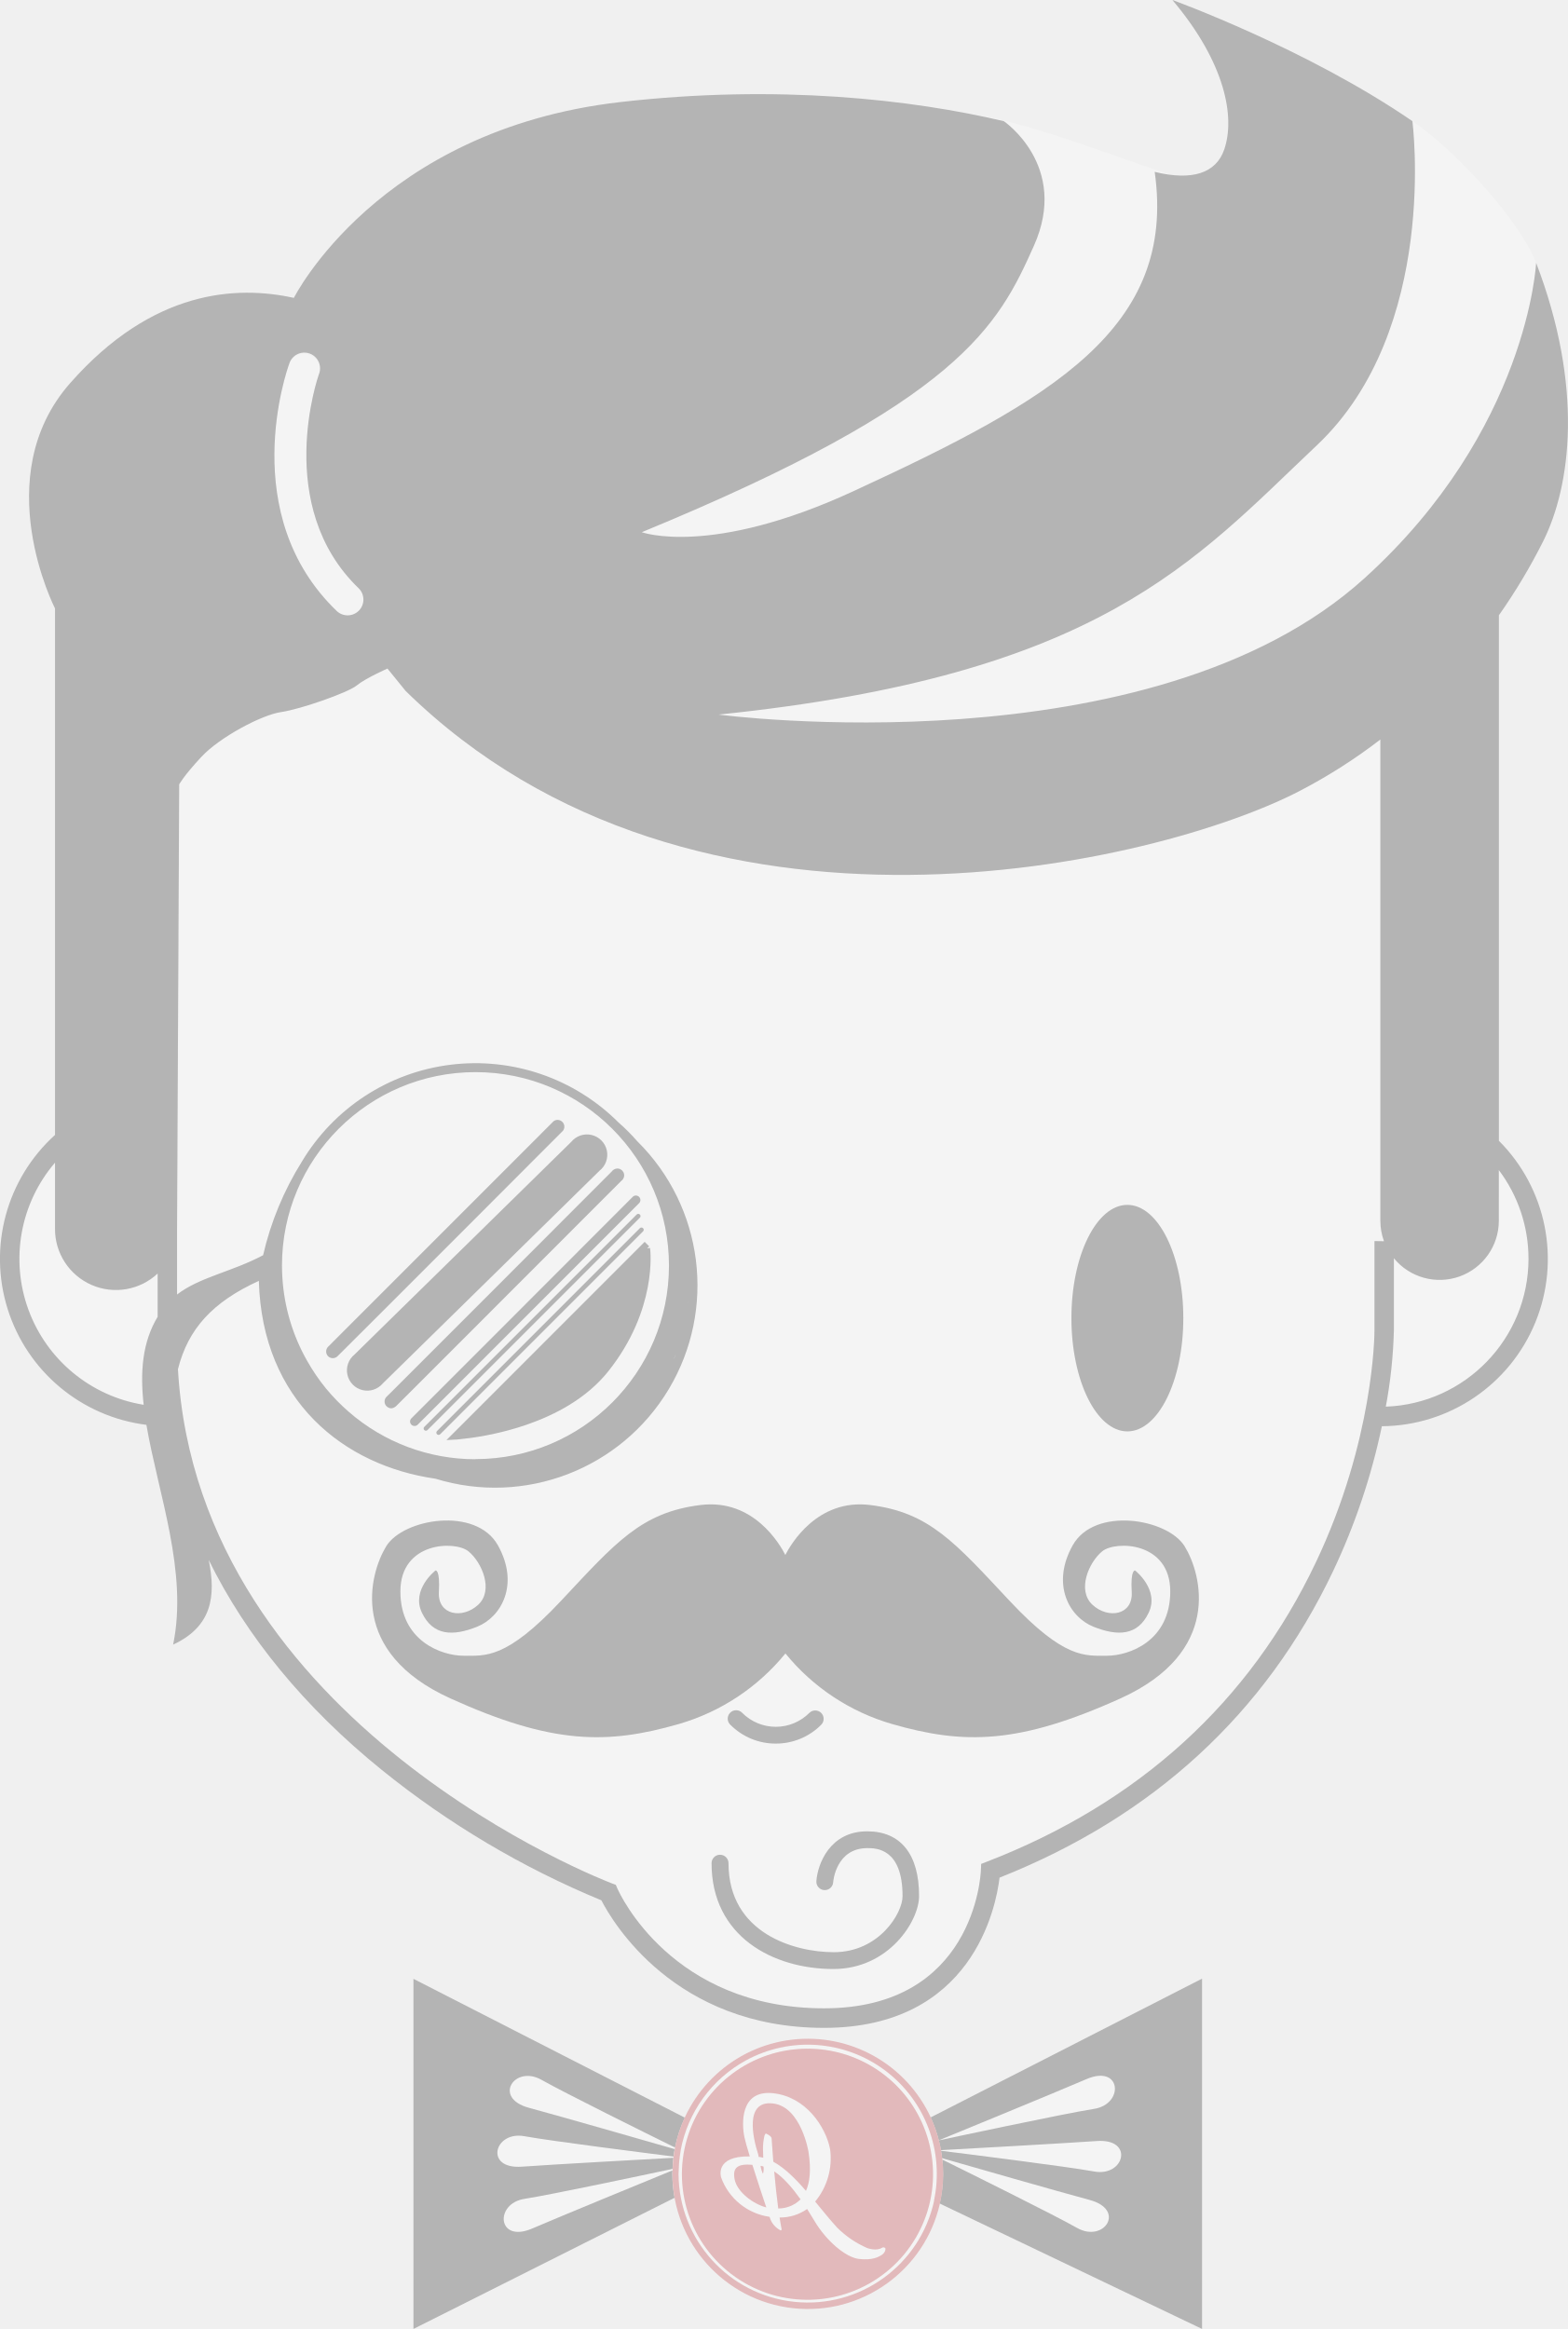
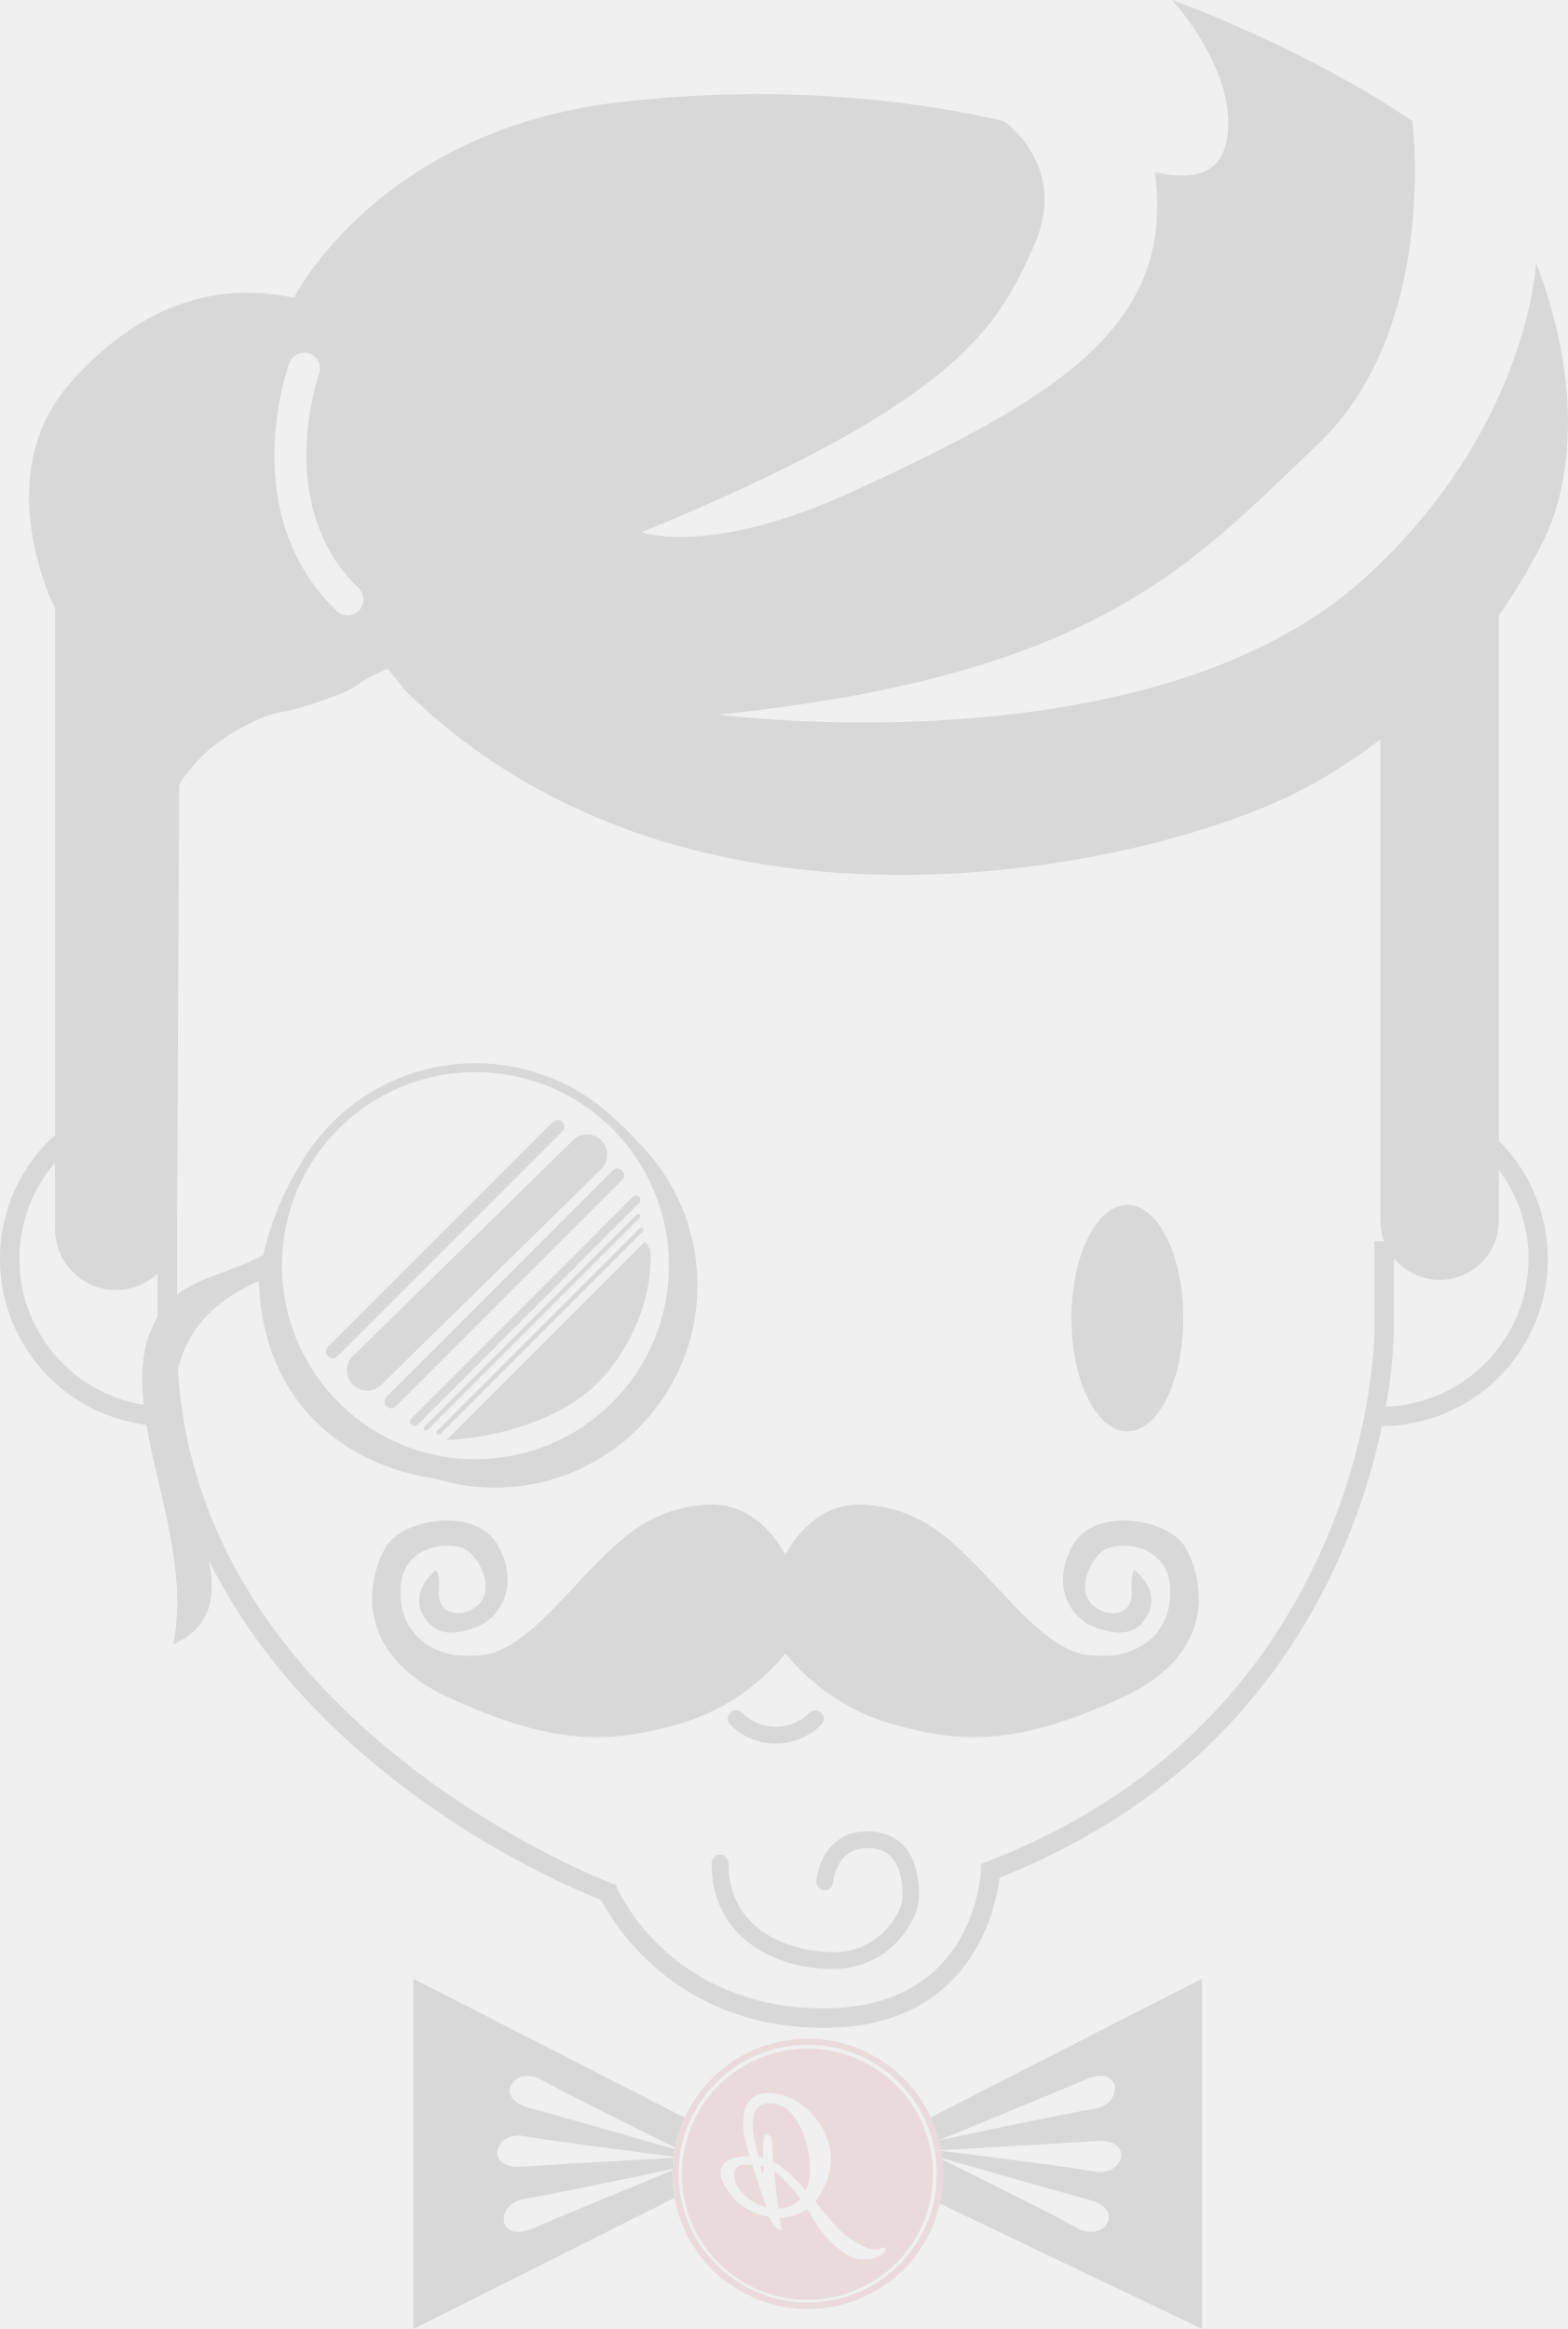
- <svg xmlns="http://www.w3.org/2000/svg" id="Layer_1" data-name="Layer 1" viewBox="0 0 463.16 688.02" opacity="0.25">
+ <svg xmlns="http://www.w3.org/2000/svg" id="Layer_1" data-name="Layer 1" viewBox="0 0 463.16 688.02" opacity="0.10">
  <defs>
-     <style>.cls-1{fill:#fff;}.cls-2{fill:#b9131a;}</style>
+     <style>.cls-1{fill:#fff;opacity:0;}.cls-2{fill:#b9131a;opacity:1;max-width:500px}</style>
  </defs>
  <path class="cls-1" d="M421.05,40.79c12.75,8.46,33,30.7,37,43.05S442.53,172,442.53,172L340.4,236l-136.28-8.69-9.94-28.56,159-69.54,8.38-39.11" transform="translate(-3.84 -5)" />
  <path class="cls-1" d="M293.21,39.21C308,41.3,333.74,51.47,349.62,56.64s34.11,52.84,34.11,52.84L205.39,179.76l-27.92-14.25s4.48-58.69,10.5-61" transform="translate(-3.84 -5)" />
  <path class="cls-1" d="M161.05,663.34c8.71-3.74,33.76-14,41.43-17.17,0-.15,0-.3,0-.45-8.11,1.73-36,7.66-43.69,8.84C149.8,656,150.72,667.8,161.05,663.34Z" transform="translate(-3.84 -5)" />
  <path class="cls-1" d="M158,645.07c9.45-.68,36.4-2.16,44.73-2.62,0-.14,0-.29.06-.43-8.42-1-36.43-4.59-44-6C149.81,634.4,146.79,645.89,158,645.07Z" transform="translate(-3.84 -5)" />
  <path class="cls-1" d="M160.1,627.64c9.11,2.45,35,9.87,43,12.19,0-.16,0-.32.07-.47-7.84-3.87-32.78-16.22-39.43-20C155.85,614.86,149.23,624.73,160.1,627.64Z" transform="translate(-3.84 -5)" />
  <path class="cls-1" d="M322,663.18c7.94,4.5,14.56-5.36,3.69-8.28-9.33-2.5-36.18-10.21-43.58-12.34,0,.14.05.28.07.43C289.57,646.61,315.27,659.34,322,663.18Z" transform="translate(-3.84 -5)" />
  <path class="cls-1" d="M106.65,186.87a4.66,4.66,0,0,0,3.23-8c-25.38-24.32-12-62.67-11.85-63.15a4.66,4.66,0,1,0-8.77-3.18c-.66,1.8-15.69,44.46,14.16,73.07A4.69,4.69,0,0,0,106.65,186.87Z" transform="translate(-3.84 -5)" />
  <path class="cls-1" d="M411.64,333.17V223.43a160.44,160.44,0,0,1-23.46,15c-41.73,21.9-178.93,54.54-264.47-29.35l-5.37-6.61s-6.61,2.9-9.09,5-16.53,7-22.32,7.85-18.18,7.44-23.55,13.23-6.56,8.14-6.56,8.14L56.19,368c0,.34,0,.67,0,1v18.43c6.7-5.17,16.14-6.67,25.42-11.61A90.25,90.25,0,0,1,93,348.18a59.75,59.75,0,0,1,93.53-11.58,58.67,58.67,0,0,1,5.57,5.58,59.8,59.8,0,0,1-59.62,99.67C105.48,438,81.29,419,80.3,383.4c-13.68,6.26-20.87,14.17-23.9,26.1,6.07,105.35,126.94,151.43,128.19,151.9l1.15.43.48,1.11c.64,1.44,16,35.37,61.06,35.37,44.15,0,46.25-39.12,46.31-40.78l.08-1.88,1.75-.68c44.83-17.4,77.5-47.12,97.09-88.35,17.15-36.08,17.34-67.29,17.34-68.6V371.65h2.86a17.46,17.46,0,0,1-1.07-6Zm-74.79,27.77c9.13,0,16.53,15,16.53,33.45s-7.4,33.46-16.53,33.46-16.52-15-16.52-33.46S327.73,360.94,336.85,360.94ZM250.08,586.68c-17.94,0-36-9.66-36-31.25a2.48,2.48,0,0,1,5,0c0,20.75,19.54,26.29,31.09,26.29,13.42,0,20.33-11.59,20.33-16.54C270.41,551,262.57,551,260,551c-9.18,0-10.06,9.7-10.09,10.12a2.48,2.48,0,0,1-4.95-.4c.41-5.07,4.07-14.68,15-14.68,9.91,0,15.37,6.81,15.37,19.17C275.37,572.48,266.44,586.68,250.08,586.68ZM219.59,511a2.49,2.49,0,0,1,3.5,0,14,14,0,0,0,19.81,0,2.47,2.47,0,1,1,3.5,3.5,18.94,18.94,0,0,1-26.81,0A2.48,2.48,0,0,1,219.59,511Zm115.15-4.27c-30.17,13.64-46.34,13.64-67.52,7.54a63.31,63.31,0,0,1-31.43-20.83,63.36,63.36,0,0,1-31.43,20.83c-21.19,6.1-37.35,6.1-67.52-7.54s-24.06-36.64-19-44.9,26.57-11.84,33-.36,1.08,21.2-6.11,24.07-13.08,2.69-16.31-4.13,4-12.47,4-12.47,1.4-.46,1,6.36,6.94,8.08,11.61,3.77,1.08-12.57-2.87-15.8-20.11-2.87-20.11,11.85,12.21,19,18.67,19,12.57,1.07,28.73-16.16,23.71-26.22,41.31-28.37c15.55-1.91,23.35,11.59,25,14.76,1.6-3.17,9.41-16.67,25-14.76,17.6,2.15,25.14,11.13,41.3,28.37s22.28,16.16,28.73,16.16,18.68-4.31,18.68-19-16.17-15.08-20.11-11.85-7.54,11.49-2.87,15.8,12,3.05,11.6-3.77,1-6.36,1-6.36,7.26,5.64,4,12.47-9.13,7-16.32,4.13-12.56-12.57-6.1-24.07,28-7.89,33,.36S364.9,493.09,334.74,506.74Z" transform="translate(-3.84 -5)" />
  <path class="cls-1" d="M327,628c9-1.39,8.09-13.23-2.24-8.78-10.12,4.35-42.29,17.53-43.62,18.08h0C282.55,637,318.19,629.35,327,628Z" transform="translate(-3.84 -5)" />
  <path class="cls-1" d="M446.6,365.67a17.48,17.48,0,0,1-31,11.05V398a141.47,141.47,0,0,1-2.39,22.53,43.68,43.68,0,0,0,33.41-69.88Z" transform="translate(-3.84 -5)" />
  <path class="cls-1" d="M196.76,401.59A57.16,57.16,0,1,0,87.13,378.91c0,1.25.05,2.48.13,3.7a56.73,56.73,0,0,0,7.41,24.63,57.61,57.61,0,0,0,5.48,8,58.23,58.23,0,0,0,6.72,6.88,57.1,57.1,0,0,0,89.89-20.49Zm-94.62,4.64a1.94,1.94,0,0,1-1.39-.58,2,2,0,0,1,0-2.79l17.61-17.62L136.9,366.7l30.48-30.47a2,2,0,0,1,2.79,2.79l-29.95,30-23,23-13.68,13.68A1.94,1.94,0,0,1,102.14,406.23Zm10.62,9.17a6,6,0,0,1-4.18-10.23l8.28-8.13,25.78-25.32,29.94-29.39a6,6,0,1,1,8.36,8.51l-33.1,32.5-29.7,29.18-1.2,1.17A6,6,0,0,1,112.76,415.4Zm7.8,5.18a1.89,1.89,0,0,1-2.59-.13,2,2,0,0,1,0-2.8l1.18-1.18L148.67,387,184.6,351a2,2,0,1,1,2.79,2.8l-38,38-28.66,28.66A2.26,2.26,0,0,1,120.56,420.58Zm5.73,5.63a1.29,1.29,0,0,1-.93-.38,1.32,1.32,0,0,1,0-1.87l24.5-24.5,40.95-41a1.33,1.33,0,0,1,1.88,1.87l-43,42.95-22.5,22.51A1.31,1.31,0,0,1,126.29,426.21Zm3.36,1.44a.66.66,0,0,1-.47-1.13l20.33-20.33,42.4-42.4a.66.66,0,0,1,.94,0,.65.65,0,0,1,0,.93l-43.61,43.61-19.13,19.13A.65.65,0,0,1,129.65,427.65Zm3.75,1.23a.66.66,0,0,1-.47-1.13l15.68-15.68,44.24-44.24a.66.66,0,0,1,.94,0,.65.65,0,0,1,0,.93L148.05,414.5l-14.18,14.19A.66.66,0,0,1,133.4,428.88Zm6.39,1.27c-.91.09-1.48.12-1.63.13l-2.44.14,10.7-10.7,47.85-47.86.66.66.66.66-.59.59.85-.11c.1.74,2.19,18.28-12.37,36.49C170.68,426.15,146.36,429.52,139.79,430.15Z" transform="translate(-3.84 -5)" />
  <path class="cls-1" d="M20.09,368v-19.5A43.67,43.67,0,0,0,46.28,420c-1.08-9.62-.42-18.46,4.13-26V381.19A18,18,0,0,1,20.09,368Z" transform="translate(-3.84 -5)" />
  <path class="cls-1" d="M327.05,646.5c9,1.65,12-9.84.76-9-10,.72-39.76,2.35-46,2.69l0,.22C288.29,641.18,319,645,327.05,646.5Z" transform="translate(-3.84 -5)" />
  <path d="M459.67,164.92c8.22-16.45,12-45.52-2.07-82.28v0s-2.34,49.35-50.68,93.16C343.83,233,216.09,216.1,216.09,216.1c112.81-11.58,140.5-45.32,176.75-79.56s28.21-95.75,28.21-95.75C389.85,19.35,350.16,5,350.16,5c15.71,18.6,18.6,34.71,15.29,44.22-2.43,7-9.55,9.25-20.52,6.55h0c6.48,46.12-30.14,67.18-89.07,94.37-42.23,19.49-62.44,12.08-62.44,12.08,94.16-38.77,105.24-60.93,115.82-84.59s-8.89-36.84-8.89-36.84h0c-26.95-6.33-66.54-11-113.42-5.62C115.45,43.43,90.65,93,90.65,93c-16.94-3.72-41.73-2.48-66.11,25.21s-4.45,66.53-4.45,66.53V340.27a49.4,49.4,0,0,0,27,85.65c3.46,20.32,12.33,43.46,7.89,64.92,11.5-5.34,12.7-14.32,10.52-25,11.12,22.61,28.27,43.52,51.09,62a263,263,0,0,0,64.89,38.54c3.29,6.39,21.66,37.68,65.76,37.68,43.86,0,50.82-35.64,51.86-44.38,45.4-18,78.55-48.5,98.54-90.58a191.54,191.54,0,0,0,14.39-42.77A49.41,49.41,0,0,0,446.6,342V186.76A173,173,0,0,0,459.67,164.92ZM89.26,112.51A4.66,4.66,0,1,1,98,115.69c-.17.48-13.53,38.83,11.85,63.15a4.67,4.67,0,0,1-6.46,6.74C73.57,157,88.6,114.31,89.26,112.51ZM50.41,394c-4.55,7.54-5.21,16.38-4.13,26a43.67,43.67,0,0,1-26.19-71.54V368a18,18,0,0,0,30.32,13.21Zm359.44-22.37V398c0,1.31-.19,32.52-17.34,68.6-19.59,41.23-52.26,71-97.09,88.35l-1.75.68-.08,1.88c-.06,1.66-2.16,40.78-46.31,40.78-45,0-60.42-33.93-61.06-35.37l-.48-1.11-1.15-.43c-1.25-.47-122.12-46.55-128.19-151.9,3-11.93,10.22-19.84,23.9-26.1,1,35.58,25.18,54.58,52.18,58.45a59.79,59.79,0,0,0,59.62-99.67,58.67,58.67,0,0,0-5.57-5.58A59.75,59.75,0,0,0,93,348.18a90.25,90.25,0,0,0-11.44,27.63c-9.28,4.94-18.72,6.44-25.42,11.61V369c0-.34,0-.67,0-1l.63-131.28s1.19-2.36,6.56-8.14,17.77-12.4,23.55-13.23,19.84-5.78,22.32-7.85,9.09-5,9.09-5l5.37,6.61c85.54,83.89,222.74,51.25,264.47,29.35a160.44,160.44,0,0,0,23.46-15V365.67a17.46,17.46,0,0,0,1.07,6ZM144.29,436.08a56.93,56.93,0,0,1-37.42-14,58.23,58.23,0,0,1-6.72-6.88,57.61,57.61,0,0,1-5.48-8,56.73,56.73,0,0,1-7.41-24.63c-.08-1.22-.13-2.45-.13-3.7a57.16,57.16,0,1,1,57.16,57.17Zm23.4-2.12-.38.16Zm34.15-25.13c.16-.34.31-.67.46-1C202.15,408.16,202,408.49,201.84,408.83Zm1.11-2.52q.28-.71.57-1.44Q203.24,405.61,203,406.31Zm1.06-2.8c.16-.47.32-.93.47-1.39C204.33,402.58,204.17,403,204,403.51Zm1.07-3.39c.07-.26.15-.52.22-.78C205.23,399.6,205.15,399.86,205.08,400.12Zm1.9-10.35c0-.37.05-.73.08-1.1C207,389,207,389.4,207,389.77Zm248.37-12.89a43.76,43.76,0,0,1-42.16,43.67A141.47,141.47,0,0,0,415.58,398v-21.3a17.48,17.48,0,0,0,31-11.05v-15A43.52,43.52,0,0,1,455.35,376.88Z" transform="translate(-3.84 -5)" />
  <path d="M336.85,427.85c9.13,0,16.53-15,16.53-33.46s-7.4-33.45-16.53-33.45-16.52,15-16.52,33.45S327.73,427.85,336.85,427.85Z" transform="translate(-3.84 -5)" />
  <path d="M260,546c-11,0-14.63,9.61-15,14.68a2.48,2.48,0,0,0,4.95.4c0-.42.91-10.12,10.09-10.12,2.57,0,10.41,0,10.41,14.21,0,5-6.91,16.54-20.33,16.54-11.55,0-31.09-5.54-31.09-26.29a2.48,2.48,0,0,0-5,0c0,21.59,18.1,31.25,36,31.25,16.36,0,25.29-14.2,25.29-21.5C275.37,552.82,269.91,546,260,546Z" transform="translate(-3.84 -5)" />
  <path d="M281.15,637.28c1.33-.55,33.5-13.73,43.62-18.08C335.1,614.75,336,626.59,327,628c-8.82,1.37-44.46,9-45.86,9.31.24.94.46,1.9.64,2.87,6.26-.34,36-2,46-2.69,11.22-.81,8.2,10.68-.76,9-8-1.46-38.76-5.32-45.23-6.12.13.72.25,1.44.33,2.18,7.4,2.13,34.25,9.84,43.58,12.34,10.87,2.92,4.25,12.78-3.69,8.28-6.77-3.84-32.47-16.57-39.82-20.19a39.63,39.63,0,0,1,.23,4.25,40.39,40.39,0,0,1-1,8.72L358.92,693V589.52l-80.18,41A39.36,39.36,0,0,1,281.15,637.28Z" transform="translate(-3.84 -5)" />
  <path d="M202.48,646.17c-7.67,3.14-32.72,13.43-41.43,17.17-10.33,4.46-11.25-7.39-2.24-8.78,7.67-1.18,35.58-7.11,43.69-8.84,0-1.1.11-2.19.24-3.27-8.33.46-35.28,1.94-44.73,2.62-11.22.82-8.2-10.67.77-9,7.59,1.39,35.6,4.93,44,6,.1-.74.2-1.47.34-2.19-8.08-2.32-33.93-9.74-43-12.19-10.87-2.91-4.25-12.78,3.68-8.28,6.65,3.78,31.59,16.13,39.43,20a40.09,40.09,0,0,1,2.9-8.83l-80.16-41V693l77.13-38.74a39.81,39.81,0,0,1-.66-7C202.42,646.88,202.47,646.53,202.48,646.17Z" transform="translate(-3.84 -5)" />
  <path d="M320.73,461.48c-6.46,11.5-1.08,21.2,6.1,24.07s13.08,2.69,16.32-4.13-4-12.47-4-12.47-1.4-.46-1,6.36-6.94,8.08-11.6,3.77-1.08-12.57,2.87-15.8,20.11-2.87,20.11,11.85-12.21,19-18.68,19-12.57,1.07-28.73-16.16-23.7-26.22-41.3-28.37c-15.55-1.91-23.36,11.59-25,14.76-1.61-3.17-9.41-16.67-25-14.76-17.6,2.15-25.14,11.13-41.31,28.37s-22.27,16.16-28.73,16.16-18.67-4.31-18.67-19,16.15-15.08,20.11-11.85,7.54,11.49,2.87,15.8-12,3.05-11.61-3.77-1-6.36-1-6.36-7.26,5.64-4,12.47,9.13,7,16.31,4.13,12.57-12.57,6.11-24.07-28-7.89-33,.36-11.14,31.25,19,44.9,46.33,13.64,67.52,7.54a63.36,63.36,0,0,0,31.43-20.83,63.31,63.31,0,0,0,31.43,20.83c21.18,6.1,37.35,6.1,67.52-7.54s24.05-36.64,19-44.9S327.19,450,320.73,461.48Z" transform="translate(-3.84 -5)" />
  <path d="M233,520.08a18.8,18.8,0,0,0,13.41-5.56,2.47,2.47,0,1,0-3.5-3.5,14,14,0,0,1-19.81,0,2.48,2.48,0,1,0-3.5,3.51A18.8,18.8,0,0,0,233,520.08Z" transform="translate(-3.84 -5)" />
  <path d="M147.84,383.34l33.1-32.5a6,6,0,1,0-8.36-8.51l-29.94,29.39L116.86,397l-8.28,8.13a6,6,0,1,0,8.36,8.52l1.2-1.17Z" transform="translate(-3.84 -5)" />
  <path d="M187.39,353.82a2,2,0,1,0-2.79-2.8L148.67,387l-29.52,29.52L118,417.65a2,2,0,0,0,1.39,3.38,2,2,0,0,0,1.2-.45,2.26,2.26,0,0,0,.2-.13l28.66-28.66Z" transform="translate(-3.84 -5)" />
  <path d="M140.22,369l29.95-30a2,2,0,0,0-2.79-2.79L136.9,366.7l-18.54,18.54-17.61,17.62a2,2,0,0,0,0,2.79,2,2,0,0,0,2.79,0L117.22,392Z" transform="translate(-3.84 -5)" />
  <path d="M192.69,360.37a1.33,1.33,0,0,0-1.88-1.87l-40.95,41L125.36,424a1.32,1.32,0,0,0,0,1.87,1.29,1.29,0,0,0,.93.38,1.31,1.31,0,0,0,.94-.38l22.5-22.51Z" transform="translate(-3.84 -5)" />
  <path d="M192.85,364.72a.65.65,0,0,0,0-.93.66.66,0,0,0-.94,0l-42.4,42.4-20.33,20.33a.66.66,0,0,0,.47,1.13.65.65,0,0,0,.46-.19l19.13-19.13Z" transform="translate(-3.84 -5)" />
  <path d="M193.79,368.76a.65.65,0,0,0,0-.93.66.66,0,0,0-.94,0l-44.24,44.24-15.68,15.68a.66.66,0,0,0,.94.94l14.18-14.19Z" transform="translate(-3.84 -5)" />
  <path d="M195.85,373.66l-.85.11.59-.59-.66-.66-.66-.66-47.85,47.86-10.7,10.7,2.44-.14c.15,0,.72,0,1.63-.13,6.57-.63,30.89-4,43.69-20C198,391.94,196,374.4,195.85,373.66Z" transform="translate(-3.84 -5)" />
  <path class="cls-1" d="M264.42,669c-1.7,1.06-4.38.08-4.38.08a28.68,28.68,0,0,1-8.88-5.93c-2-2.17-4.21-4.93-6.52-7.72A20,20,0,0,0,249.05,640c-1.31-6.7-7.2-15.47-16.9-16.55s-9.25,8.91-8.42,13c.22,1.08.82,3.17,1.59,5.68-10.56-.2-8.48,6.2-8.48,6.2a17.88,17.88,0,0,0,14.31,11.65c.08.24.15.43.19.56a6.31,6.31,0,0,0,2.86,3.33c.59.38.52-.31.52-.31-.21-1-.41-2.18-.59-3.37a13.91,13.91,0,0,0,8.13-2.52c.79,1.24,1.52,2.44,2.16,3.52,3.48,5.89,9.28,10.8,13.17,11.24s5.69-.54,6.57-1.12c1.48-1,1.23-2.07,1.23-2.07A.73.73,0,0,0,264.42,669Zm-43.57-20.2c-.71-3.57,1-4.66,5.23-4.3,1.37,4.35,3,9.31,4.11,12.58C226.45,656.13,221.62,652.65,220.85,648.82Zm7.66-4,.25,0c.2,0,.41.11.61.16a5.63,5.63,0,0,1-.15,2.13A7.86,7.86,0,0,1,228.51,644.82Zm5.22,12.59c-.49-3.62-.89-7.52-1.19-10.94,2.83,1.87,5.5,5,7.78,8.25A9.29,9.29,0,0,1,233.73,657.41Zm8.21-5.15c-3.09-3.56-6.34-6.8-9.64-8.6-.31-3.94-.48-6.74-.48-6.74,0-.72-.93-1.19-1.4-1.45s-.4-.13-.71.39a16,16,0,0,0-.46,4.18c0,.16,0,1.2.07,2.44a7.26,7.26,0,0,0-1-.22l-.33,0c-.09-.48-.16-.81-.16-.81-1.53-4.75-4.11-16,4.32-15s10.59,14.5,10.59,14.5C243.51,646.16,243.06,649.78,241.94,652.26Z" transform="translate(-3.84 -5)" />
  <path class="cls-1" d="M257.44,612.13a38.19,38.19,0,0,0-52.5,28.09s0,.08,0,.12c-.11.63-.2,1.27-.29,1.91,0,0,0,.06,0,.1-.13,1-.21,2-.25,3a.22.22,0,0,0,0,.08c0,.61-.09,1.21-.09,1.84a38.14,38.14,0,1,0,53.17-35.11Zm21.27,42.51a37,37,0,1,1,.74-7.4A37,37,0,0,1,278.71,654.64Z" transform="translate(-3.84 -5)" />
  <path class="cls-2" d="M282.22,643c0-.15-.05-.29-.07-.43-.08-.74-.2-1.46-.33-2.18l0-.22c-.18-1-.4-1.93-.64-2.87h0a39.36,39.36,0,0,0-2.41-6.79,40,40,0,0,0-75.53,8.87c0,.15,0,.31-.07.47-.14.72-.24,1.45-.34,2.19,0,.14-.05.29-.06.43-.13,1.08-.2,2.17-.24,3.27,0,.15,0,.3,0,.45,0,.36-.06.71-.06,1.07A40,40,0,0,0,281.47,656a40.39,40.39,0,0,0,1-8.72A39.63,39.63,0,0,0,282.22,643Zm-2.45,12.16a38.19,38.19,0,0,1-75.5-7.91c0-.63.06-1.23.09-1.84a.22.22,0,0,1,0-.08c0-1,.12-2,.25-3,0,0,0-.07,0-.1.09-.64.18-1.28.29-1.91,0,0,0-.08,0-.12a38.31,38.31,0,0,1,19.27-26.53,38.15,38.15,0,0,1,55.56,41.46Z" transform="translate(-3.84 -5)" />
  <path class="cls-2" d="M220.85,648.82c.77,3.83,5.6,7.31,9.34,8.28-1.1-3.27-2.74-8.23-4.11-12.58C221.84,644.16,220.14,645.25,220.85,648.82Z" transform="translate(-3.84 -5)" />
  <path class="cls-2" d="M228.76,644.85l-.25,0a7.86,7.86,0,0,0,.71,2.32,5.63,5.63,0,0,0,.15-2.13C229.17,645,229,644.89,228.76,644.85Z" transform="translate(-3.84 -5)" />
  <path class="cls-2" d="M232.54,646.47c.3,3.42.7,7.32,1.19,10.94a9.29,9.29,0,0,0,6.59-2.69C238,651.48,235.37,648.34,232.54,646.47Z" transform="translate(-3.84 -5)" />
  <path class="cls-2" d="M232.12,626.39c-8.43-.93-5.85,10.28-4.32,15,0,0,.07.33.16.81l.33,0a7.26,7.26,0,0,1,1,.22c0-1.24-.08-2.28-.07-2.44a16,16,0,0,1,.46-4.18c.31-.52.23-.65.71-.39s1.42.73,1.4,1.45c0,0,.17,2.8.48,6.74,3.3,1.8,6.55,5,9.64,8.6,1.12-2.48,1.57-6.1.77-11.37C242.71,640.89,240.56,627.33,232.12,626.39Z" transform="translate(-3.84 -5)" />
  <path class="cls-2" d="M242.43,610.21a37.09,37.09,0,1,0,33.65,21.64A37,37,0,0,0,242.43,610.21Zm21.73,61c-.88.58-2.67,1.55-6.57,1.12s-9.69-5.35-13.17-11.24c-.64-1.08-1.37-2.28-2.16-3.52a13.91,13.91,0,0,1-8.13,2.52c.18,1.19.38,2.34.59,3.37,0,0,.07.69-.52.31a6.31,6.31,0,0,1-2.86-3.33c0-.13-.11-.32-.19-.56a17.88,17.88,0,0,1-14.31-11.65s-2.08-6.4,8.48-6.2c-.77-2.51-1.37-4.6-1.59-5.68-.83-4-1.27-14,8.42-13s15.59,9.85,16.9,16.55a20,20,0,0,1-4.41,15.47c2.31,2.79,4.5,5.55,6.52,7.72A28.68,28.68,0,0,0,260,669.1s2.68,1,4.38-.08a.73.73,0,0,1,1,.16S265.64,670.29,264.16,671.25Z" transform="translate(-3.84 -5)" />
</svg>
